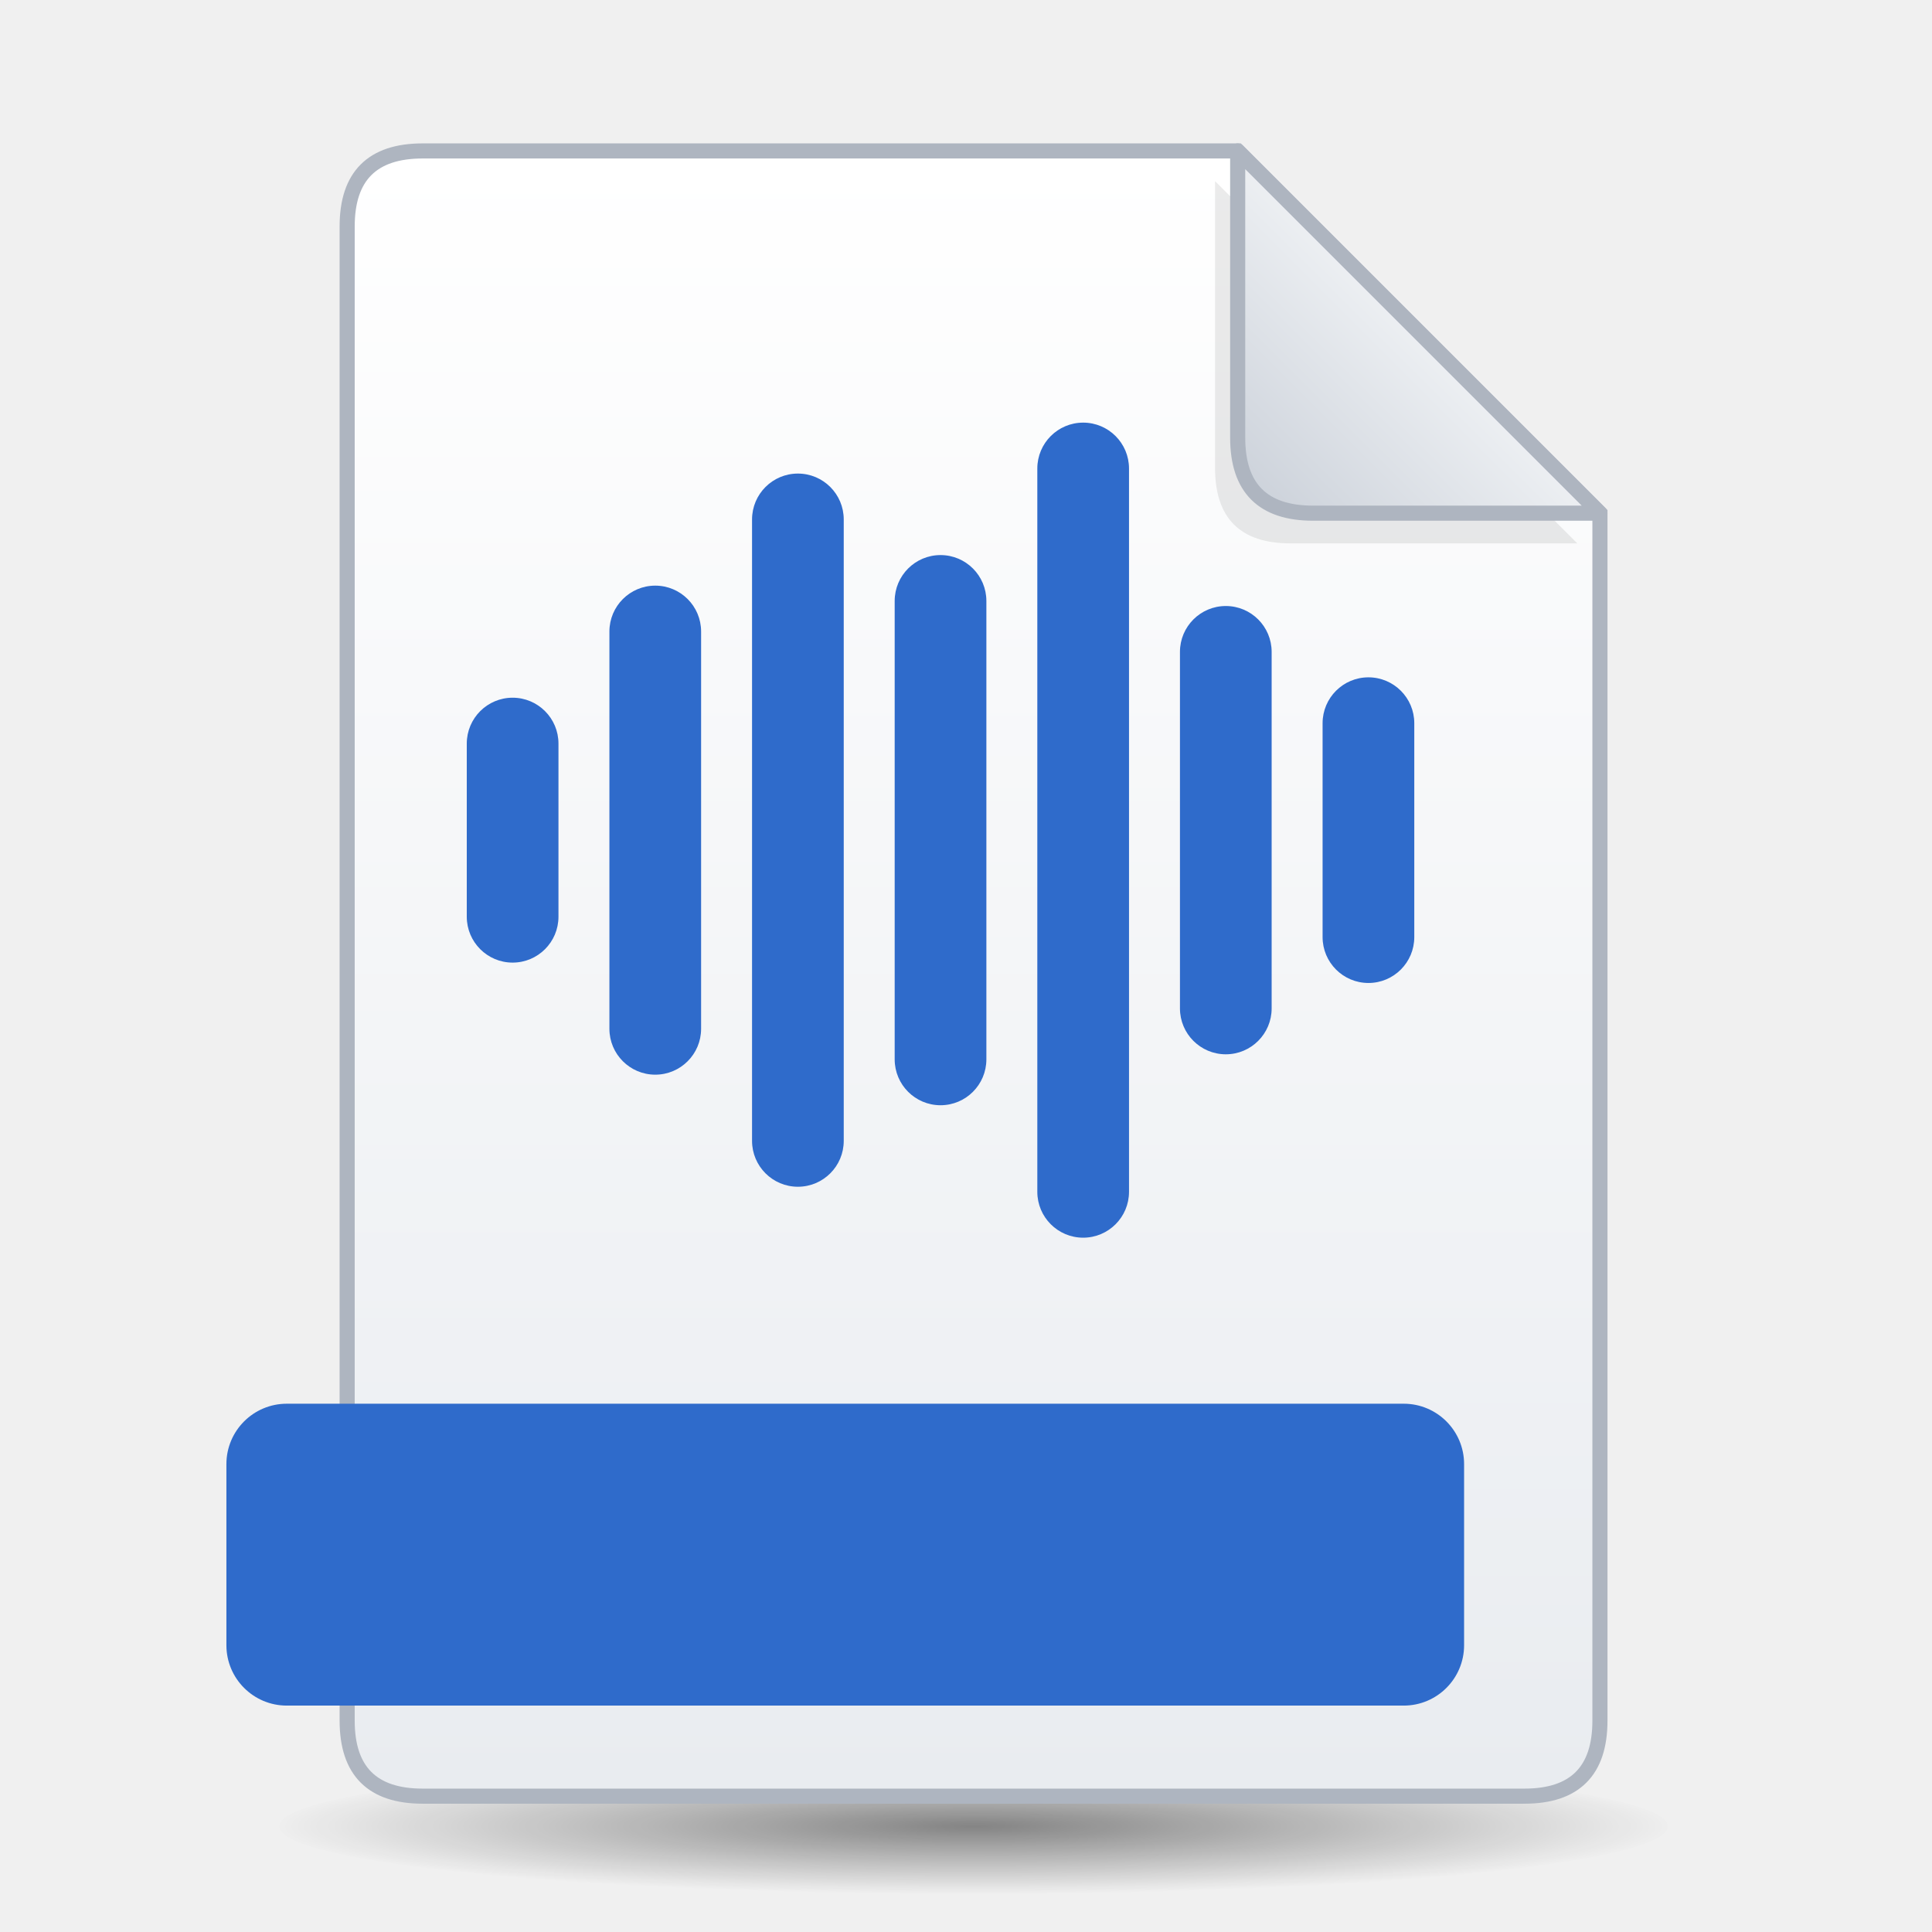
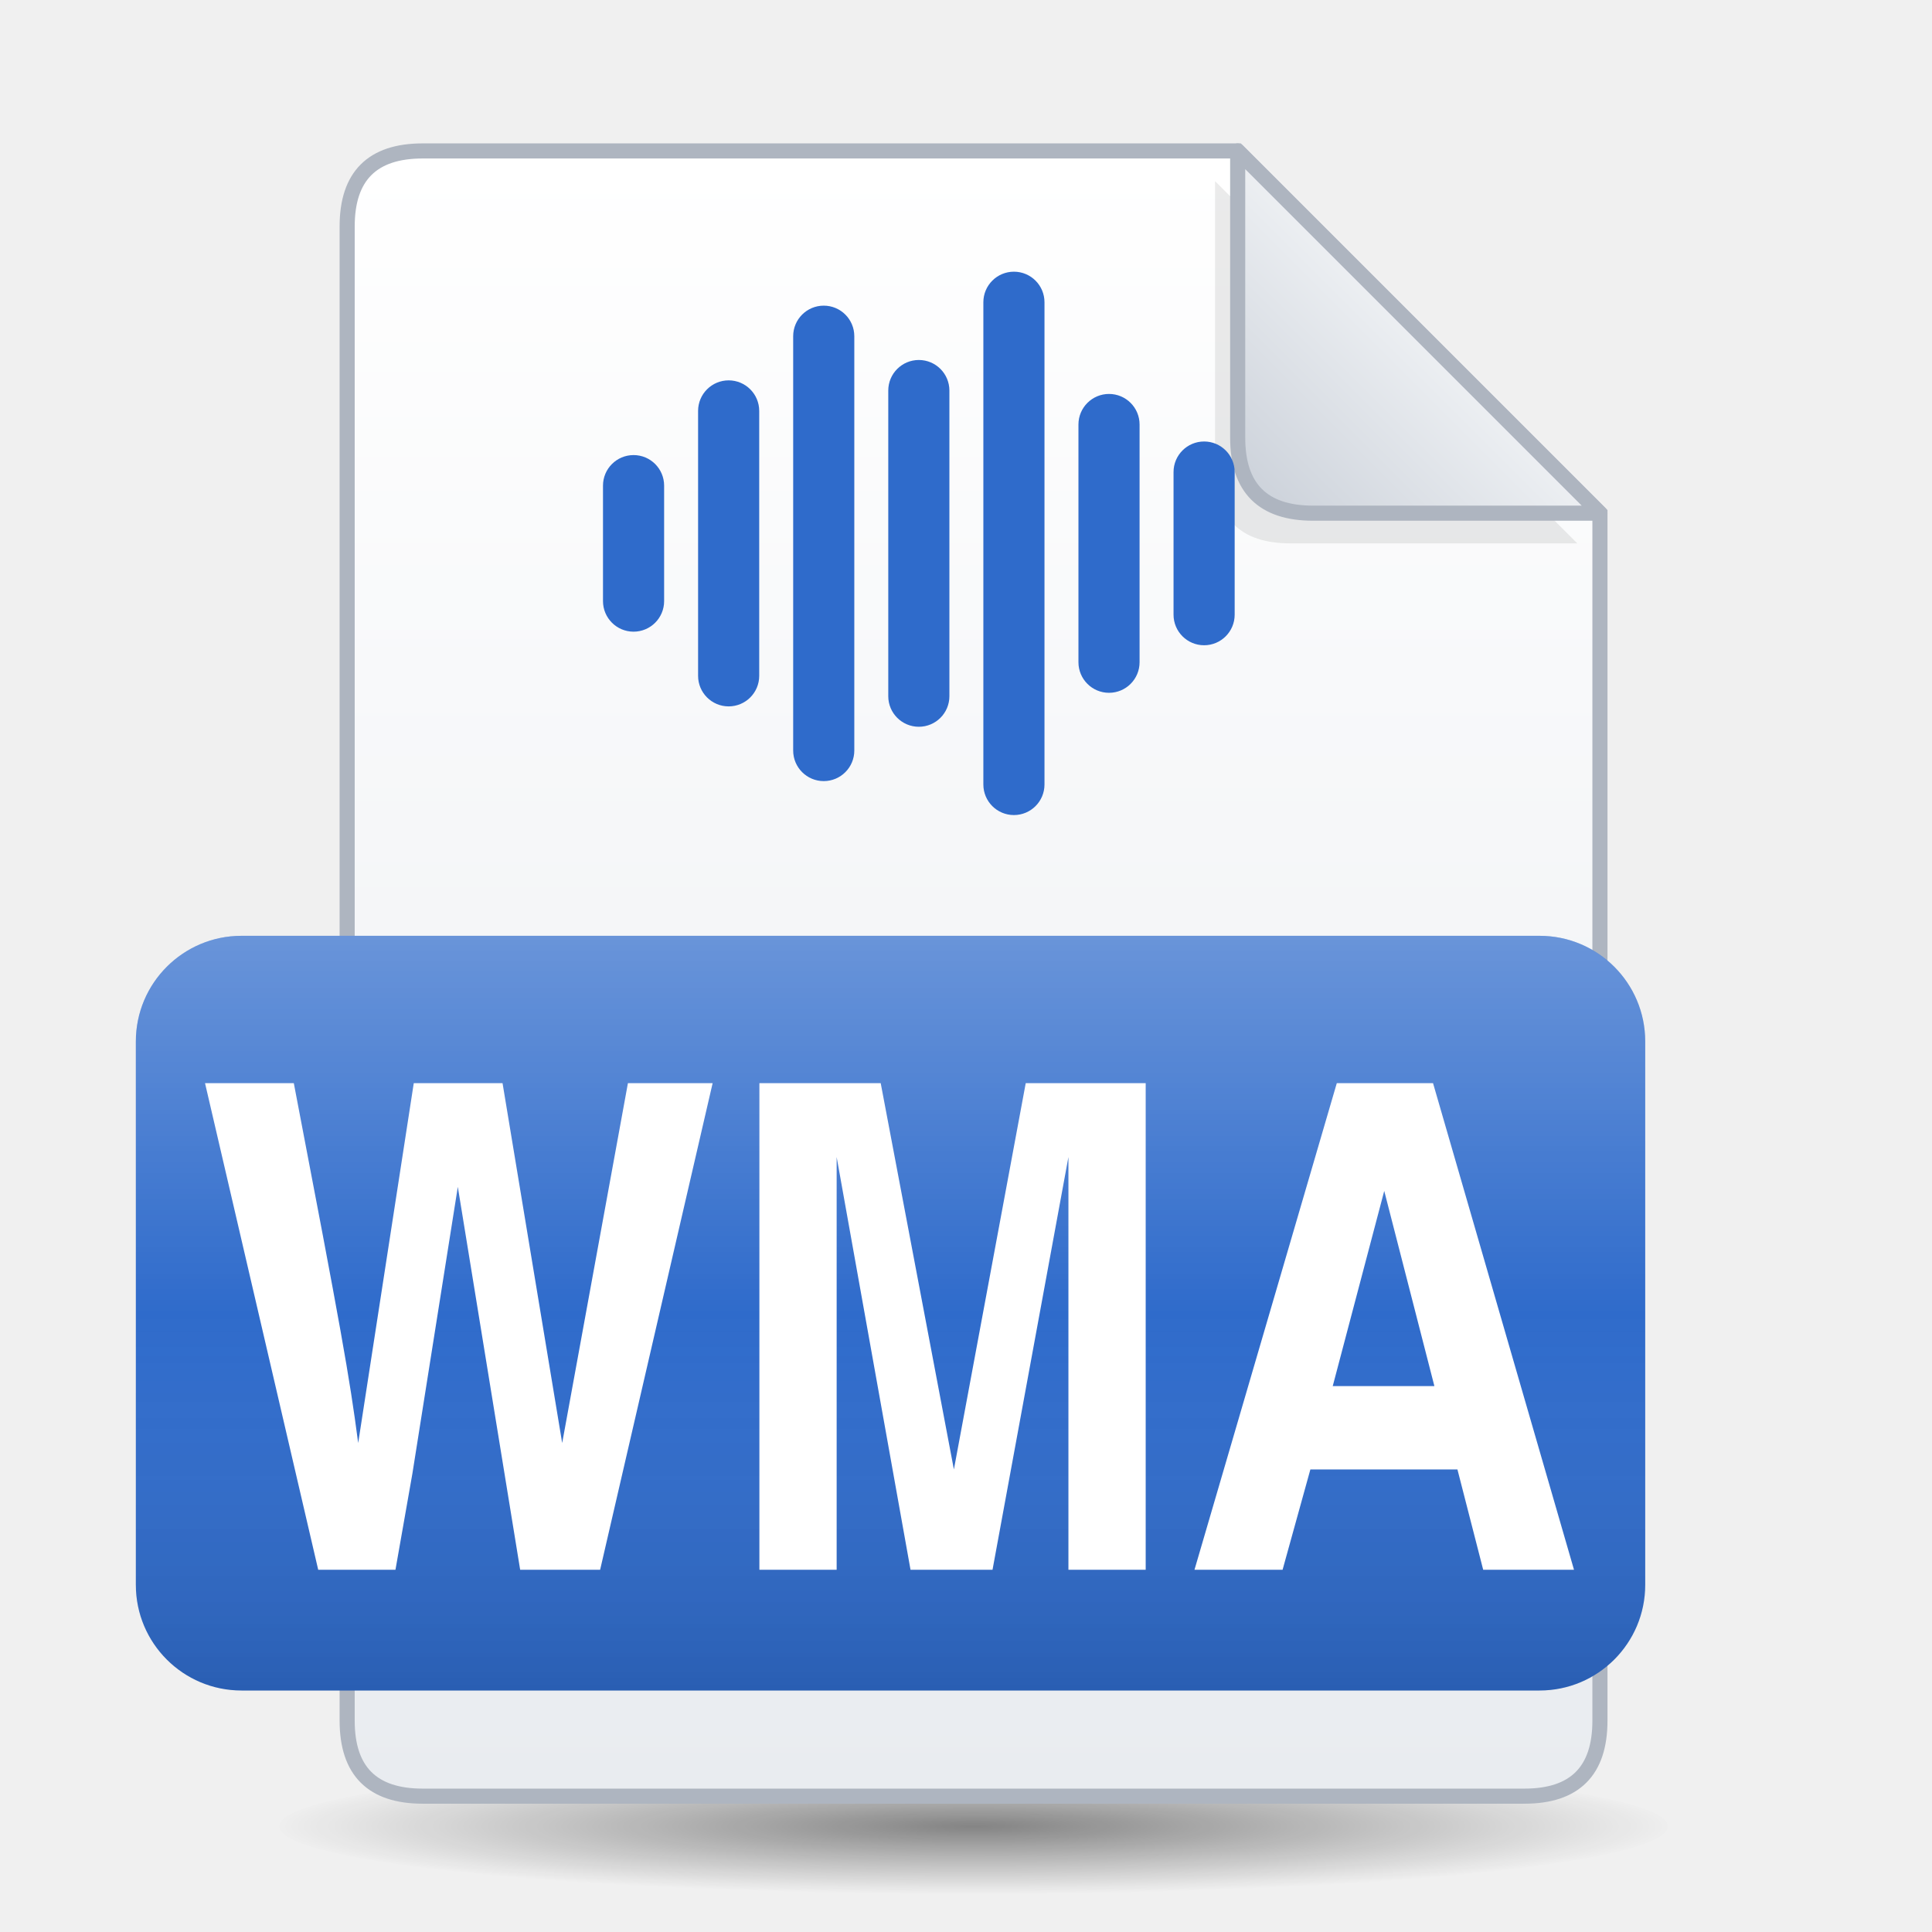
<svg xmlns="http://www.w3.org/2000/svg" width="256" height="256" viewBox="0 0 256 256">
  <defs>
    <linearGradient id="pg" x1="0" y1="0" x2="0" y2="1">
      <stop offset="0" stop-color="#FFFFFF" />
      <stop offset="1" stop-color="#E9ECF0" />
    </linearGradient>
    <linearGradient id="fold" x1="0" y1="1" x2="1" y2="0">
      <stop offset="0" stop-color="#C9CFD8" />
      <stop offset=".6" stop-color="#F4F6F8" />
      <stop offset="1" stop-color="#FFFFFF" />
    </linearGradient>
    <linearGradient id="tg" x1="0" y1="0" x2="0" y2="1">
      <stop offset="0" stop-color="#fff" stop-opacity=".28" />
      <stop offset=".5" stop-color="#fff" stop-opacity="0" />
      <stop offset="1" stop-color="#000" stop-opacity=".12" />
    </linearGradient>
    <radialGradient id="sh" cx=".5" cy=".5" r=".5">
      <stop offset="0" stop-color="#000" stop-opacity=".45" />
      <stop offset="1" stop-color="#000" stop-opacity="0" />
    </radialGradient>
  </defs>
  <ellipse cx="129" cy="242" rx="92" ry="9" fill="url(#sh)" />
  <path d="M56,20 L164,20 L212,68 L212,228 Q212,238 202,238 L56,238 Q46,238 46,228 L46,30 Q46,20 56,20Z" fill="url(#pg)" stroke="#AEB5C0" stroke-width="2" />
  <path d="M164,20 L164,58 Q164,68 174,68 L212,68Z" fill="#000" opacity=".08" transform="translate(-3,4)" />
  <path d="M164,20 L164,58 Q164,68 174,68 L212,68Z" fill="url(#fold)" stroke="#AEB5C0" stroke-width="2" stroke-linejoin="round" />
-   <rect x="61.85" y="92.45" width="12.15" height="35.1" rx="6.08" fill="#2F6BCB" />
-   <rect x="80.75" y="77.6" width="12.15" height="64.8" rx="6.08" fill="#2F6BCB" />
-   <rect x="99.65" y="62.75" width="12.15" height="94.5" rx="6.08" fill="#2F6BCB" />
-   <rect x="118.55" y="73.55" width="12.15" height="72.9" rx="6.08" fill="#2F6BCB" />
-   <rect x="137.45" y="56" width="12.15" height="108" rx="6.08" fill="#2F6BCB" />
-   <rect x="156.35" y="80.3" width="12.15" height="59.4" rx="6.08" fill="#2F6BCB" />
-   <rect x="175.25" y="89.75" width="12.15" height="40.5" rx="6.08" fill="#2F6BCB" />
-   <rect x="30" y="186" width="164" height="40" rx="8" fill="#2F6BCB" />
+   <rect x="79.9" y="60.3" width="8.1" height="23.4" rx="4.05" fill="#2F6BCB" />
+   <rect x="92.5" y="50.4" width="8.1" height="43.2" rx="4.05" fill="#2F6BCB" />
+   <rect x="105.1" y="40.5" width="8.1" height="63" rx="4.05" fill="#2F6BCB" />
+   <rect x="117.7" y="47.7" width="8.1" height="48.6" rx="4.05" fill="#2F6BCB" />
+   <rect x="130.3" y="36" width="8.1" height="72" rx="4.05" fill="#2F6BCB" />
+   <rect x="142.9" y="52.2" width="8.1" height="39.6" rx="4.05" fill="#2F6BCB" />
+   <rect x="155.5" y="58.5" width="8.1" height="27" rx="4.05" fill="#2F6BCB" />
+   <rect x="18" y="124" width="200" height="100" rx="14" fill="#2F6BCB" />
+   <rect x="18" y="124" width="200" height="100" rx="14" fill="url(#tg)" />
+   <path d="M94.428 143.524H83.203L74.492 191.207L66.59 143.524H54.826L47.462 191.207C46.295 182.317 45.217 176.301 38.931 143.524H27.167L42.164 208.0H52.401L54.646 195.248L60.663 157.263L68.924 208.0H79.521Z M151.81 208.0V143.524H135.915L126.396 194.71L116.698 143.524H100.624V208.0H110.861V153.312L120.649 208.0H131.515L141.572 153.312V208.0Z M208.563 208.0 189.885 143.524H177.133L158.275 208.0H169.949L173.631 194.71H193.118L196.53 208.0ZM190.064 183.664H176.594L183.419 157.802Z" fill="#fff" />
</svg>
